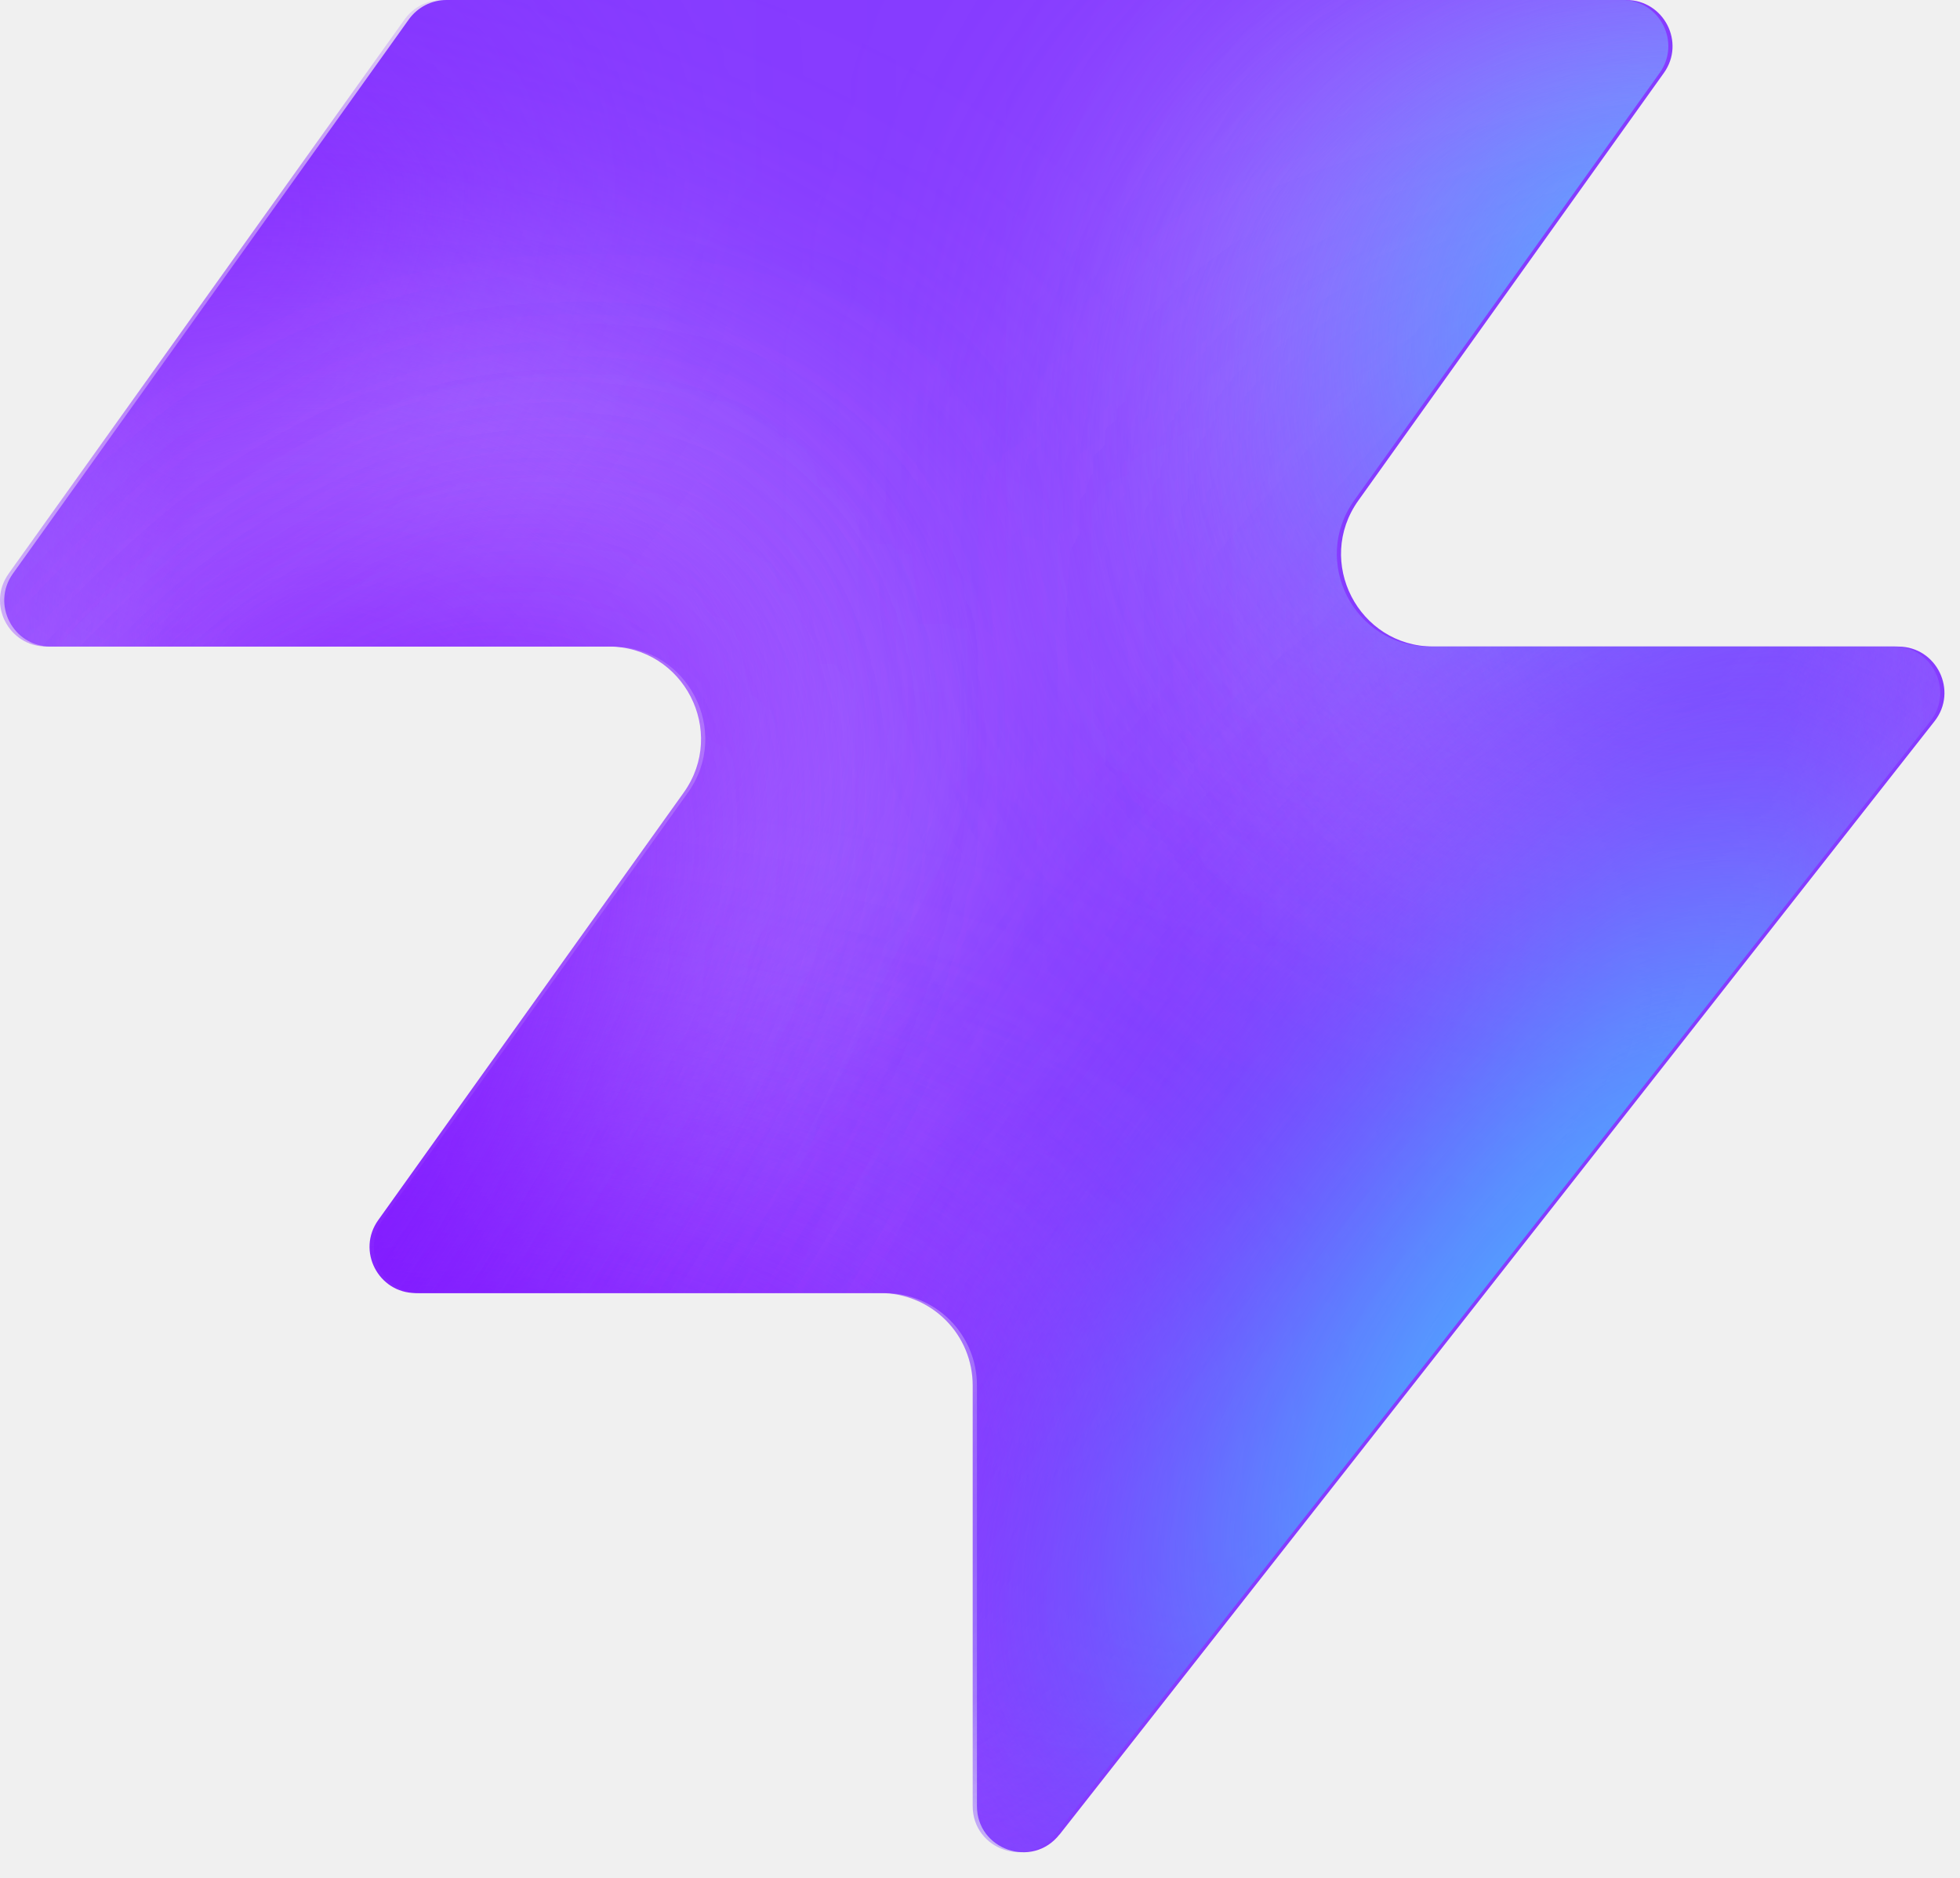
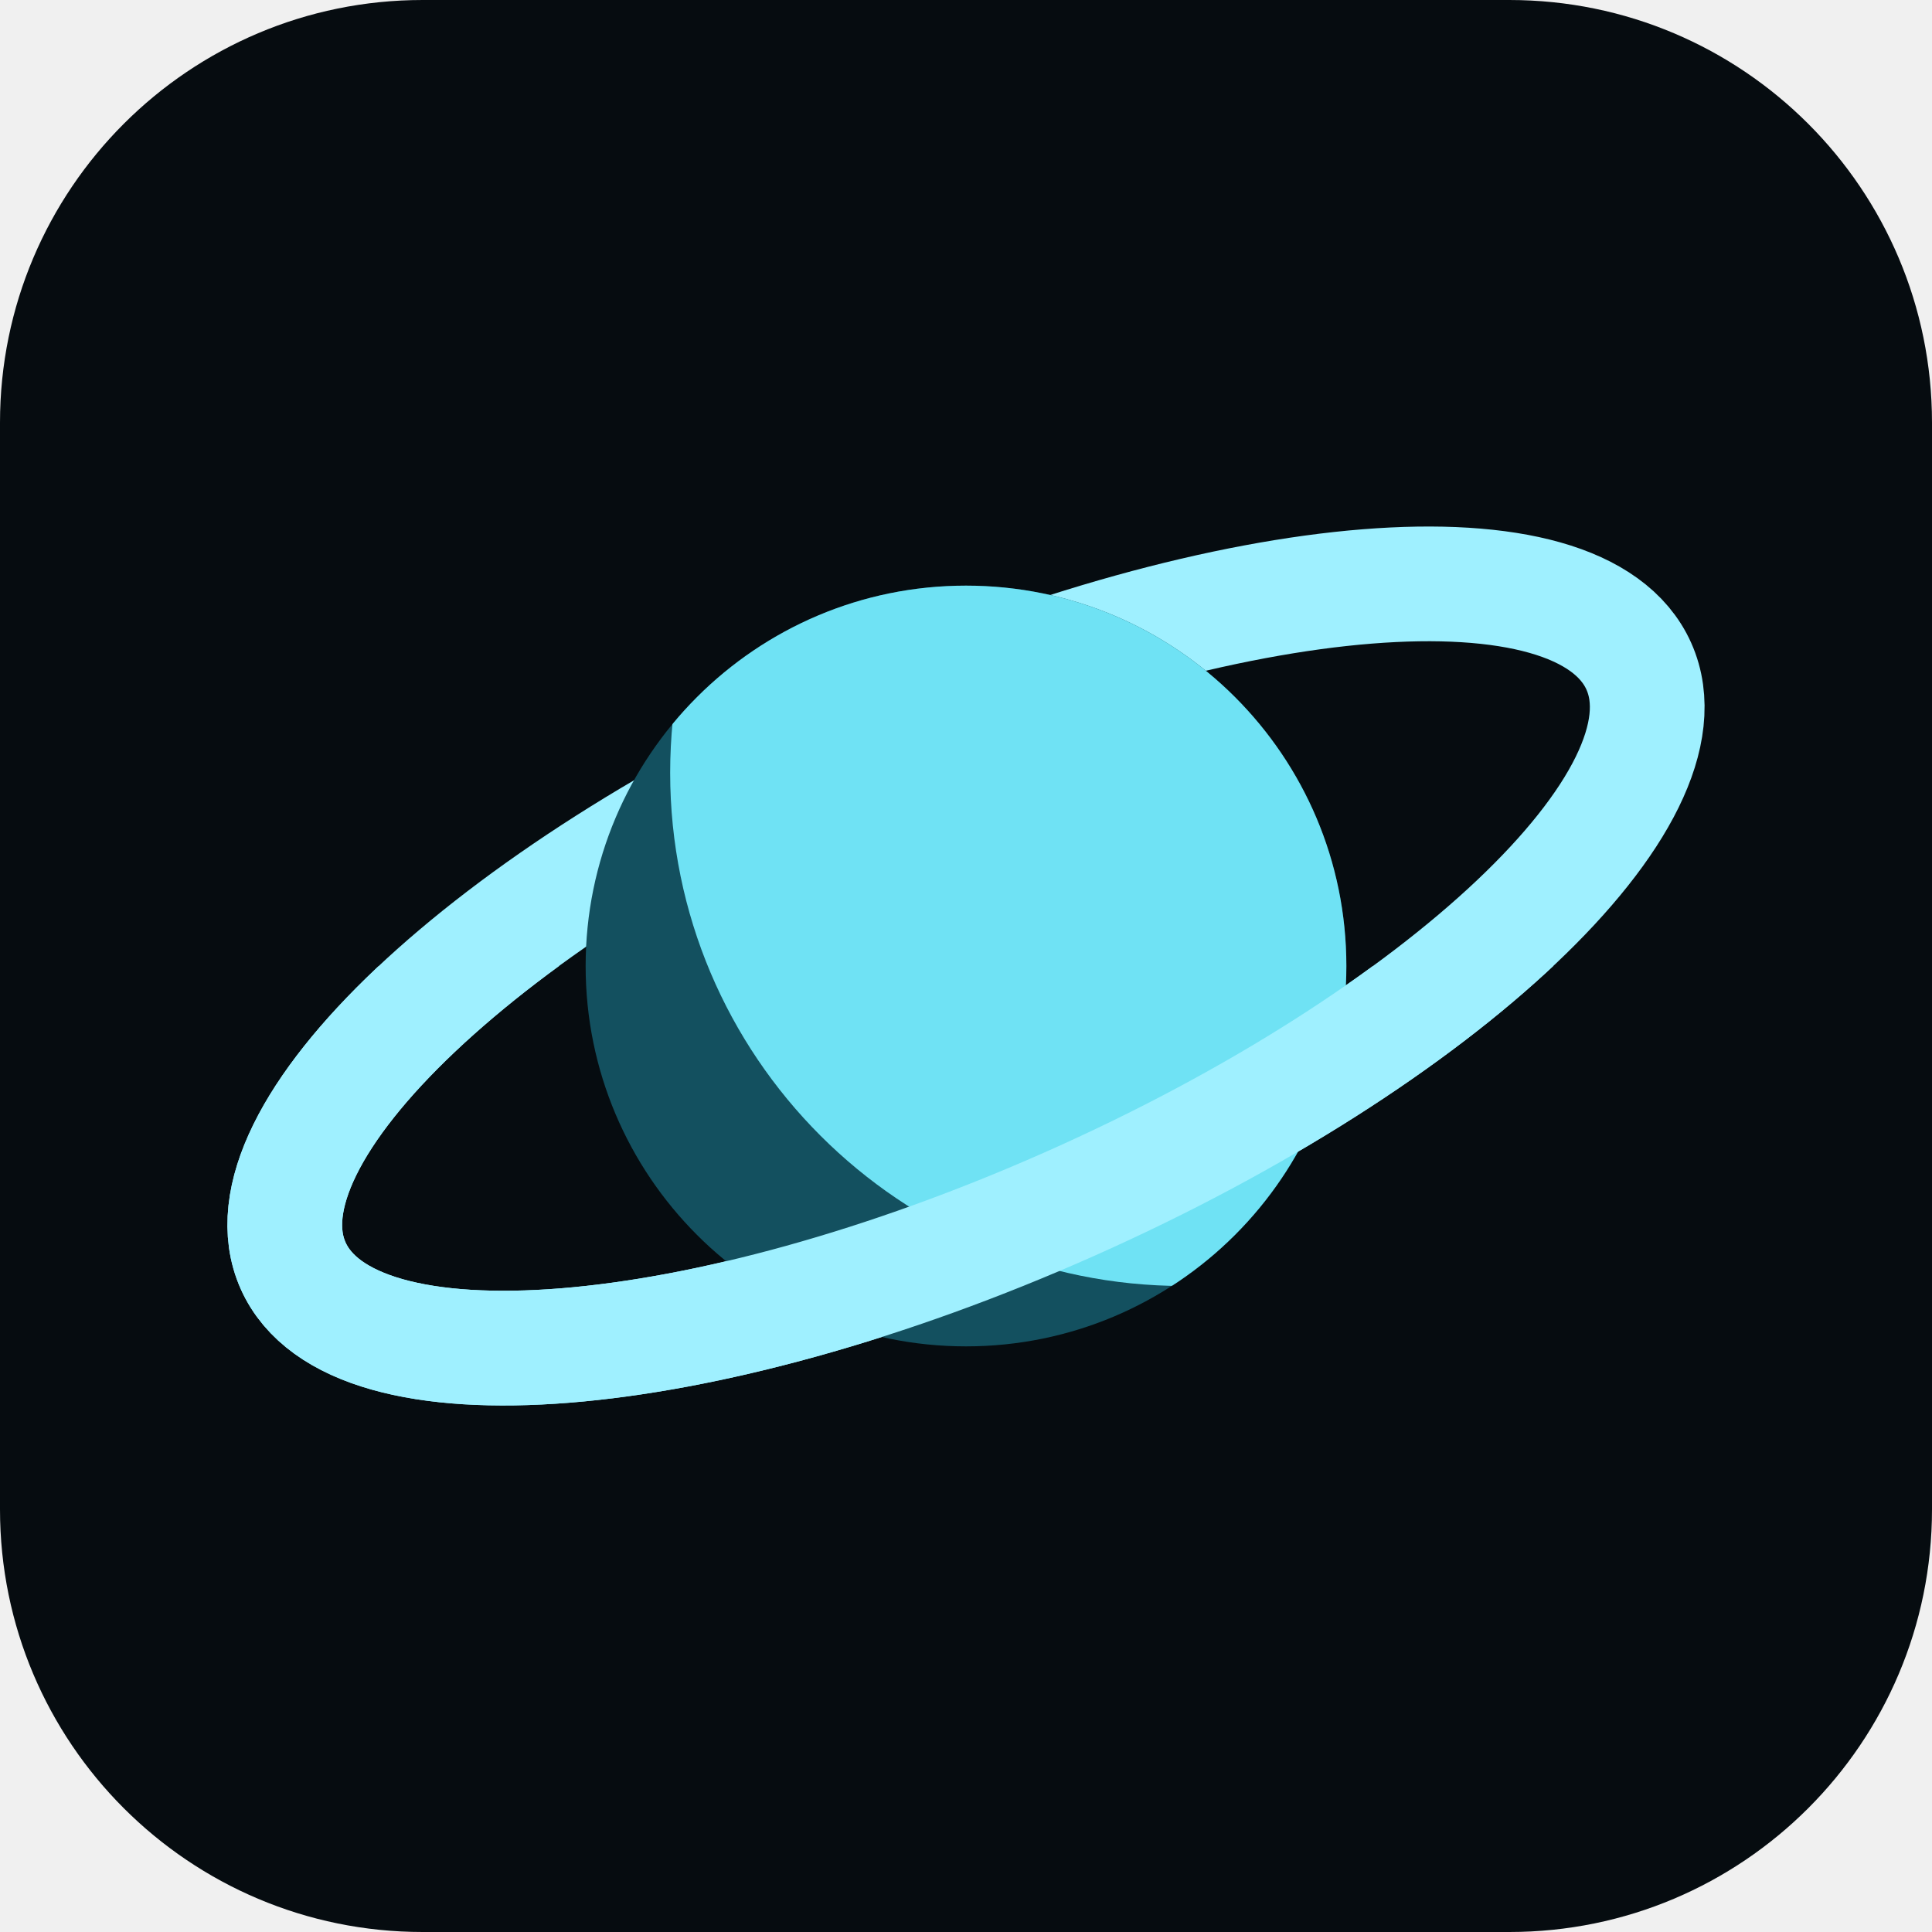
- <svg xmlns="http://www.w3.org/2000/svg" width="48" height="46" fill="none" viewBox="0 0 48 46">
-   <path fill="#863bff" d="M25.946 44.938c-.664.845-2.021.375-2.021-.698V33.937a2.26 2.26 0 0 0-2.262-2.262H10.287c-.92 0-1.456-1.04-.92-1.788l7.48-10.471c1.07-1.497 0-3.578-1.842-3.578H1.237c-.92 0-1.456-1.04-.92-1.788L10.013.474c.214-.297.556-.474.92-.474h28.894c.92 0 1.456 1.04.92 1.788l-7.48 10.471c-1.07 1.498 0 3.579 1.842 3.579h11.377c.943 0 1.473 1.088.89 1.83L25.947 44.94z" style="fill:#863bff;fill:color(display-p3 .525 .23 1);fill-opacity:1" />
-   <mask id="a" width="48" height="46" x="0" y="0" maskUnits="userSpaceOnUse" style="mask-type:alpha">
-     <path fill="#000" d="M25.842 44.938c-.664.844-2.021.375-2.021-.698V33.937a2.26 2.26 0 0 0-2.262-2.262H10.183c-.92 0-1.456-1.04-.92-1.788l7.48-10.471c1.07-1.498 0-3.579-1.842-3.579H1.133c-.92 0-1.456-1.04-.92-1.787L9.91.473c.214-.297.556-.474.92-.474h28.894c.92 0 1.456 1.04.92 1.788l-7.48 10.471c-1.07 1.498 0 3.578 1.842 3.578h11.377c.943 0 1.473 1.088.89 1.832L25.843 44.94z" style="fill:#000;fill-opacity:1" />
-   </mask>
-   <g mask="url(#a)">
-     <g filter="url(#b)">
-       <ellipse cx="5.508" cy="14.704" fill="#ede6ff" rx="5.508" ry="14.704" style="fill:#ede6ff;fill:color(display-p3 .927 .903 1);fill-opacity:1" transform="matrix(.00324 1 1 -.00324 -4.47 31.516)" />
-     </g>
-     <g filter="url(#c)">
-       <ellipse cx="10.399" cy="29.851" fill="#ede6ff" rx="10.399" ry="29.851" style="fill:#ede6ff;fill:color(display-p3 .927 .903 1);fill-opacity:1" transform="matrix(.00324 1 1 -.00324 -39.328 7.883)" />
-     </g>
-     <g filter="url(#d)">
-       <ellipse cx="5.508" cy="30.487" fill="#7e14ff" rx="5.508" ry="30.487" style="fill:#7e14ff;fill:color(display-p3 .492 .077 1);fill-opacity:1" transform="rotate(89.814 -25.913 -14.639)scale(1 -1)" />
-     </g>
-     <g filter="url(#e)">
-       <ellipse cx="5.508" cy="30.599" fill="#7e14ff" rx="5.508" ry="30.599" style="fill:#7e14ff;fill:color(display-p3 .492 .077 1);fill-opacity:1" transform="rotate(89.814 -32.644 -3.334)scale(1 -1)" />
-     </g>
-     <g filter="url(#f)">
-       <ellipse cx="5.508" cy="30.599" fill="#7e14ff" rx="5.508" ry="30.599" style="fill:#7e14ff;fill:color(display-p3 .492 .077 1);fill-opacity:1" transform="matrix(.00324 1 1 -.00324 -34.34 30.47)" />
-     </g>
-     <g filter="url(#g)">
-       <ellipse cx="14.072" cy="22.078" fill="#ede6ff" rx="14.072" ry="22.078" style="fill:#ede6ff;fill:color(display-p3 .927 .903 1);fill-opacity:1" transform="rotate(93.35 24.506 48.493)scale(-1 1)" />
-     </g>
-     <g filter="url(#h)">
-       <ellipse cx="3.47" cy="21.501" fill="#7e14ff" rx="3.47" ry="21.501" style="fill:#7e14ff;fill:color(display-p3 .492 .077 1);fill-opacity:1" transform="rotate(89.009 28.708 47.59)scale(-1 1)" />
-     </g>
-     <g filter="url(#i)">
-       <ellipse cx="3.47" cy="21.501" fill="#7e14ff" rx="3.47" ry="21.501" style="fill:#7e14ff;fill:color(display-p3 .492 .077 1);fill-opacity:1" transform="rotate(89.009 28.708 47.59)scale(-1 1)" />
-     </g>
-     <g filter="url(#j)">
-       <ellipse cx=".387" cy="8.972" fill="#7e14ff" rx="4.407" ry="29.108" style="fill:#7e14ff;fill:color(display-p3 .492 .077 1);fill-opacity:1" transform="rotate(39.51 .387 8.972)" />
-     </g>
-     <g filter="url(#k)">
-       <ellipse cx="47.523" cy="-6.092" fill="#7e14ff" rx="4.407" ry="29.108" style="fill:#7e14ff;fill:color(display-p3 .492 .077 1);fill-opacity:1" transform="rotate(37.892 47.523 -6.092)" />
-     </g>
-     <g filter="url(#l)">
-       <ellipse cx="41.412" cy="6.333" fill="#47bfff" rx="5.971" ry="9.665" style="fill:#47bfff;fill:color(display-p3 .28 .748 1);fill-opacity:1" transform="rotate(37.892 41.412 6.333)" />
-     </g>
-     <g filter="url(#m)">
-       <ellipse cx="-1.879" cy="38.332" fill="#7e14ff" rx="4.407" ry="29.108" style="fill:#7e14ff;fill:color(display-p3 .492 .077 1);fill-opacity:1" transform="rotate(37.892 -1.88 38.332)" />
-     </g>
-     <g filter="url(#n)">
-       <ellipse cx="-1.879" cy="38.332" fill="#7e14ff" rx="4.407" ry="29.108" style="fill:#7e14ff;fill:color(display-p3 .492 .077 1);fill-opacity:1" transform="rotate(37.892 -1.88 38.332)" />
-     </g>
-     <g filter="url(#o)">
-       <ellipse cx="35.651" cy="29.907" fill="#7e14ff" rx="4.407" ry="29.108" style="fill:#7e14ff;fill:color(display-p3 .492 .077 1);fill-opacity:1" transform="rotate(37.892 35.651 29.907)" />
-     </g>
-     <g filter="url(#p)">
-       <ellipse cx="38.418" cy="32.4" fill="#47bfff" rx="5.971" ry="15.297" style="fill:#47bfff;fill:color(display-p3 .28 .748 1);fill-opacity:1" transform="rotate(37.892 38.418 32.4)" />
+ <svg xmlns="http://www.w3.org/2000/svg" viewBox="0 0 32 32">
+   <defs>
+     <clipPath id="oa-near">
+       <rect x="-4" y="16" width="40" height="20" />
+     </clipPath>
+     <mask id="oa-lit">
+       <rect width="32" height="32" fill="#000" />
+       <circle cx="19.6" cy="12.8" r="8.5" fill="#fff" />
+     </mask>
+   </defs>
+   <rect width="32" height="32" rx="7" fill="#060c10" />
+   <g transform="rotate(-24 16 16)">
+     <ellipse cx="16" cy="16" rx="12.2" ry="4.3" fill="none" stroke="#9ff0ff" stroke-width="1.9" />
+   </g>
+   <circle cx="16" cy="16" r="6.3" fill="#13505f" />
+   <circle cx="16" cy="16" r="6.3" fill="#6fe2f4" mask="url(#oa-lit)" />
+   <g clip-path="url(#oa-near)">
+     <g transform="rotate(-24 16 16)">
+       <ellipse cx="16" cy="16" rx="12.2" ry="4.3" fill="none" stroke="#9ff0ff" stroke-width="1.9" />
    </g>
  </g>
-   <defs>
-     <filter id="b" width="60.045" height="41.654" x="-19.77" y="16.149" color-interpolation-filters="sRGB" filterUnits="userSpaceOnUse">
-       <feFlood flood-opacity="0" result="BackgroundImageFix" />
-       <feBlend in="SourceGraphic" in2="BackgroundImageFix" result="shape" />
-       <feGaussianBlur result="effect1_foregroundBlur_2002_17158" stdDeviation="7.659" />
-     </filter>
-     <filter id="c" width="90.34" height="51.437" x="-54.613" y="-7.533" color-interpolation-filters="sRGB" filterUnits="userSpaceOnUse">
-       <feFlood flood-opacity="0" result="BackgroundImageFix" />
-       <feBlend in="SourceGraphic" in2="BackgroundImageFix" result="shape" />
-       <feGaussianBlur result="effect1_foregroundBlur_2002_17158" stdDeviation="7.659" />
-     </filter>
-     <filter id="d" width="79.355" height="29.4" x="-49.64" y="2.03" color-interpolation-filters="sRGB" filterUnits="userSpaceOnUse">
-       <feFlood flood-opacity="0" result="BackgroundImageFix" />
-       <feBlend in="SourceGraphic" in2="BackgroundImageFix" result="shape" />
-       <feGaussianBlur result="effect1_foregroundBlur_2002_17158" stdDeviation="4.596" />
-     </filter>
-     <filter id="e" width="79.579" height="29.4" x="-45.045" y="20.029" color-interpolation-filters="sRGB" filterUnits="userSpaceOnUse">
-       <feFlood flood-opacity="0" result="BackgroundImageFix" />
-       <feBlend in="SourceGraphic" in2="BackgroundImageFix" result="shape" />
-       <feGaussianBlur result="effect1_foregroundBlur_2002_17158" stdDeviation="4.596" />
-     </filter>
-     <filter id="f" width="79.579" height="29.4" x="-43.513" y="21.178" color-interpolation-filters="sRGB" filterUnits="userSpaceOnUse">
-       <feFlood flood-opacity="0" result="BackgroundImageFix" />
-       <feBlend in="SourceGraphic" in2="BackgroundImageFix" result="shape" />
-       <feGaussianBlur result="effect1_foregroundBlur_2002_17158" stdDeviation="4.596" />
-     </filter>
-     <filter id="g" width="74.749" height="58.852" x="15.756" y="-17.901" color-interpolation-filters="sRGB" filterUnits="userSpaceOnUse">
-       <feFlood flood-opacity="0" result="BackgroundImageFix" />
-       <feBlend in="SourceGraphic" in2="BackgroundImageFix" result="shape" />
-       <feGaussianBlur result="effect1_foregroundBlur_2002_17158" stdDeviation="7.659" />
-     </filter>
-     <filter id="h" width="61.377" height="25.362" x="23.548" y="2.284" color-interpolation-filters="sRGB" filterUnits="userSpaceOnUse">
-       <feFlood flood-opacity="0" result="BackgroundImageFix" />
-       <feBlend in="SourceGraphic" in2="BackgroundImageFix" result="shape" />
-       <feGaussianBlur result="effect1_foregroundBlur_2002_17158" stdDeviation="4.596" />
-     </filter>
-     <filter id="i" width="61.377" height="25.362" x="23.548" y="2.284" color-interpolation-filters="sRGB" filterUnits="userSpaceOnUse">
-       <feFlood flood-opacity="0" result="BackgroundImageFix" />
-       <feBlend in="SourceGraphic" in2="BackgroundImageFix" result="shape" />
-       <feGaussianBlur result="effect1_foregroundBlur_2002_17158" stdDeviation="4.596" />
-     </filter>
-     <filter id="j" width="56.045" height="63.649" x="-27.636" y="-22.853" color-interpolation-filters="sRGB" filterUnits="userSpaceOnUse">
-       <feFlood flood-opacity="0" result="BackgroundImageFix" />
-       <feBlend in="SourceGraphic" in2="BackgroundImageFix" result="shape" />
-       <feGaussianBlur result="effect1_foregroundBlur_2002_17158" stdDeviation="4.596" />
-     </filter>
-     <filter id="k" width="54.814" height="64.646" x="20.116" y="-38.415" color-interpolation-filters="sRGB" filterUnits="userSpaceOnUse">
-       <feFlood flood-opacity="0" result="BackgroundImageFix" />
-       <feBlend in="SourceGraphic" in2="BackgroundImageFix" result="shape" />
-       <feGaussianBlur result="effect1_foregroundBlur_2002_17158" stdDeviation="4.596" />
-     </filter>
-     <filter id="l" width="33.541" height="35.313" x="24.641" y="-11.323" color-interpolation-filters="sRGB" filterUnits="userSpaceOnUse">
-       <feFlood flood-opacity="0" result="BackgroundImageFix" />
-       <feBlend in="SourceGraphic" in2="BackgroundImageFix" result="shape" />
-       <feGaussianBlur result="effect1_foregroundBlur_2002_17158" stdDeviation="4.596" />
-     </filter>
-     <filter id="m" width="54.814" height="64.646" x="-29.286" y="6.009" color-interpolation-filters="sRGB" filterUnits="userSpaceOnUse">
-       <feFlood flood-opacity="0" result="BackgroundImageFix" />
-       <feBlend in="SourceGraphic" in2="BackgroundImageFix" result="shape" />
-       <feGaussianBlur result="effect1_foregroundBlur_2002_17158" stdDeviation="4.596" />
-     </filter>
-     <filter id="n" width="54.814" height="64.646" x="-29.286" y="6.009" color-interpolation-filters="sRGB" filterUnits="userSpaceOnUse">
-       <feFlood flood-opacity="0" result="BackgroundImageFix" />
-       <feBlend in="SourceGraphic" in2="BackgroundImageFix" result="shape" />
-       <feGaussianBlur result="effect1_foregroundBlur_2002_17158" stdDeviation="4.596" />
-     </filter>
-     <filter id="o" width="54.814" height="64.646" x="8.244" y="-2.416" color-interpolation-filters="sRGB" filterUnits="userSpaceOnUse">
-       <feFlood flood-opacity="0" result="BackgroundImageFix" />
-       <feBlend in="SourceGraphic" in2="BackgroundImageFix" result="shape" />
-       <feGaussianBlur result="effect1_foregroundBlur_2002_17158" stdDeviation="4.596" />
-     </filter>
-     <filter id="p" width="39.409" height="43.623" x="18.713" y="10.588" color-interpolation-filters="sRGB" filterUnits="userSpaceOnUse">
-       <feFlood flood-opacity="0" result="BackgroundImageFix" />
-       <feBlend in="SourceGraphic" in2="BackgroundImageFix" result="shape" />
-       <feGaussianBlur result="effect1_foregroundBlur_2002_17158" stdDeviation="4.596" />
-     </filter>
-   </defs>
</svg>
